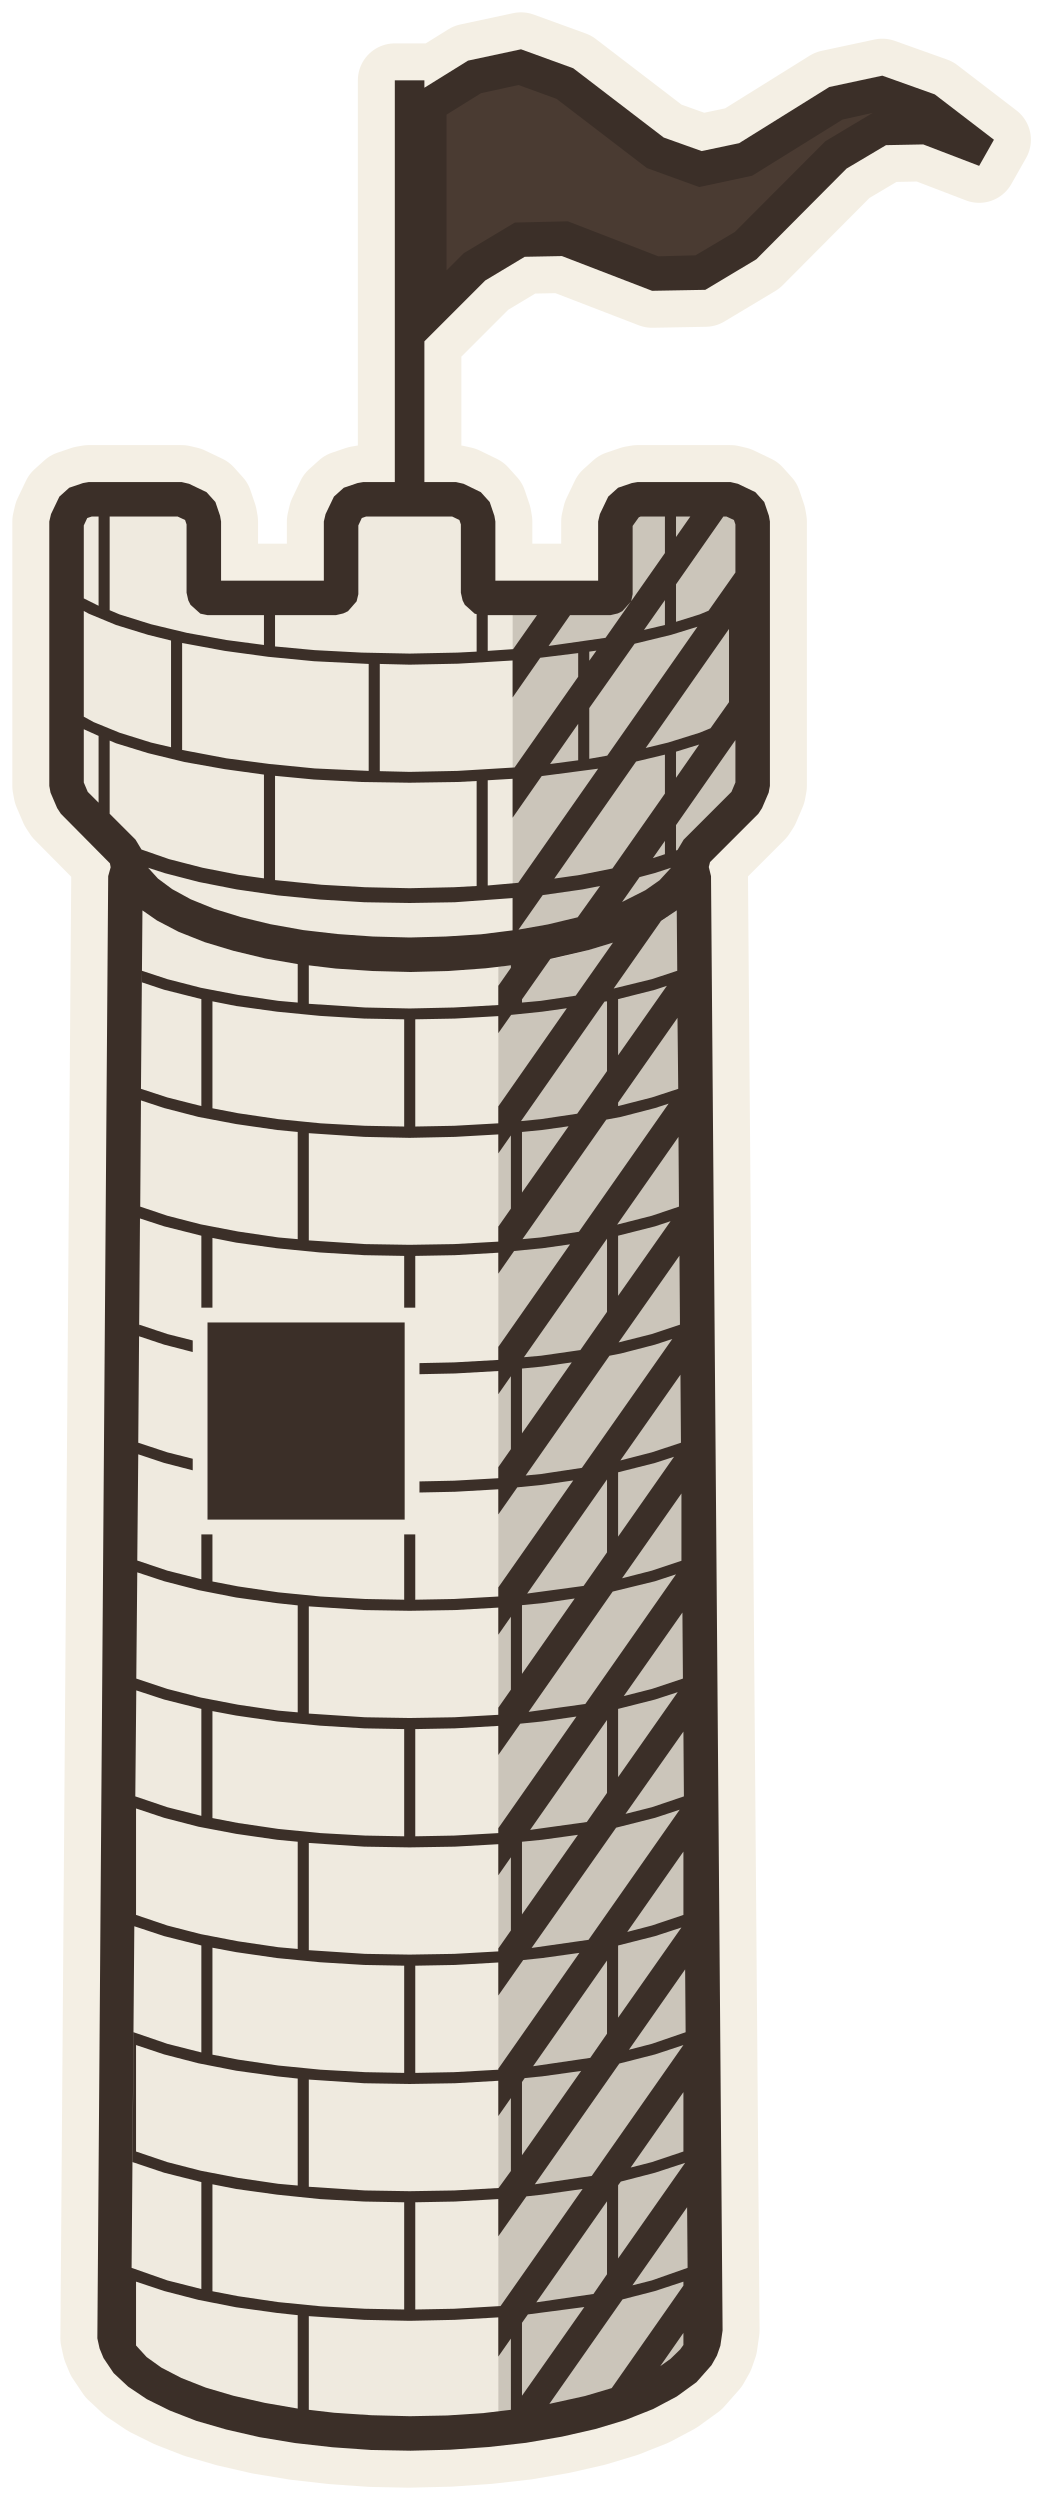
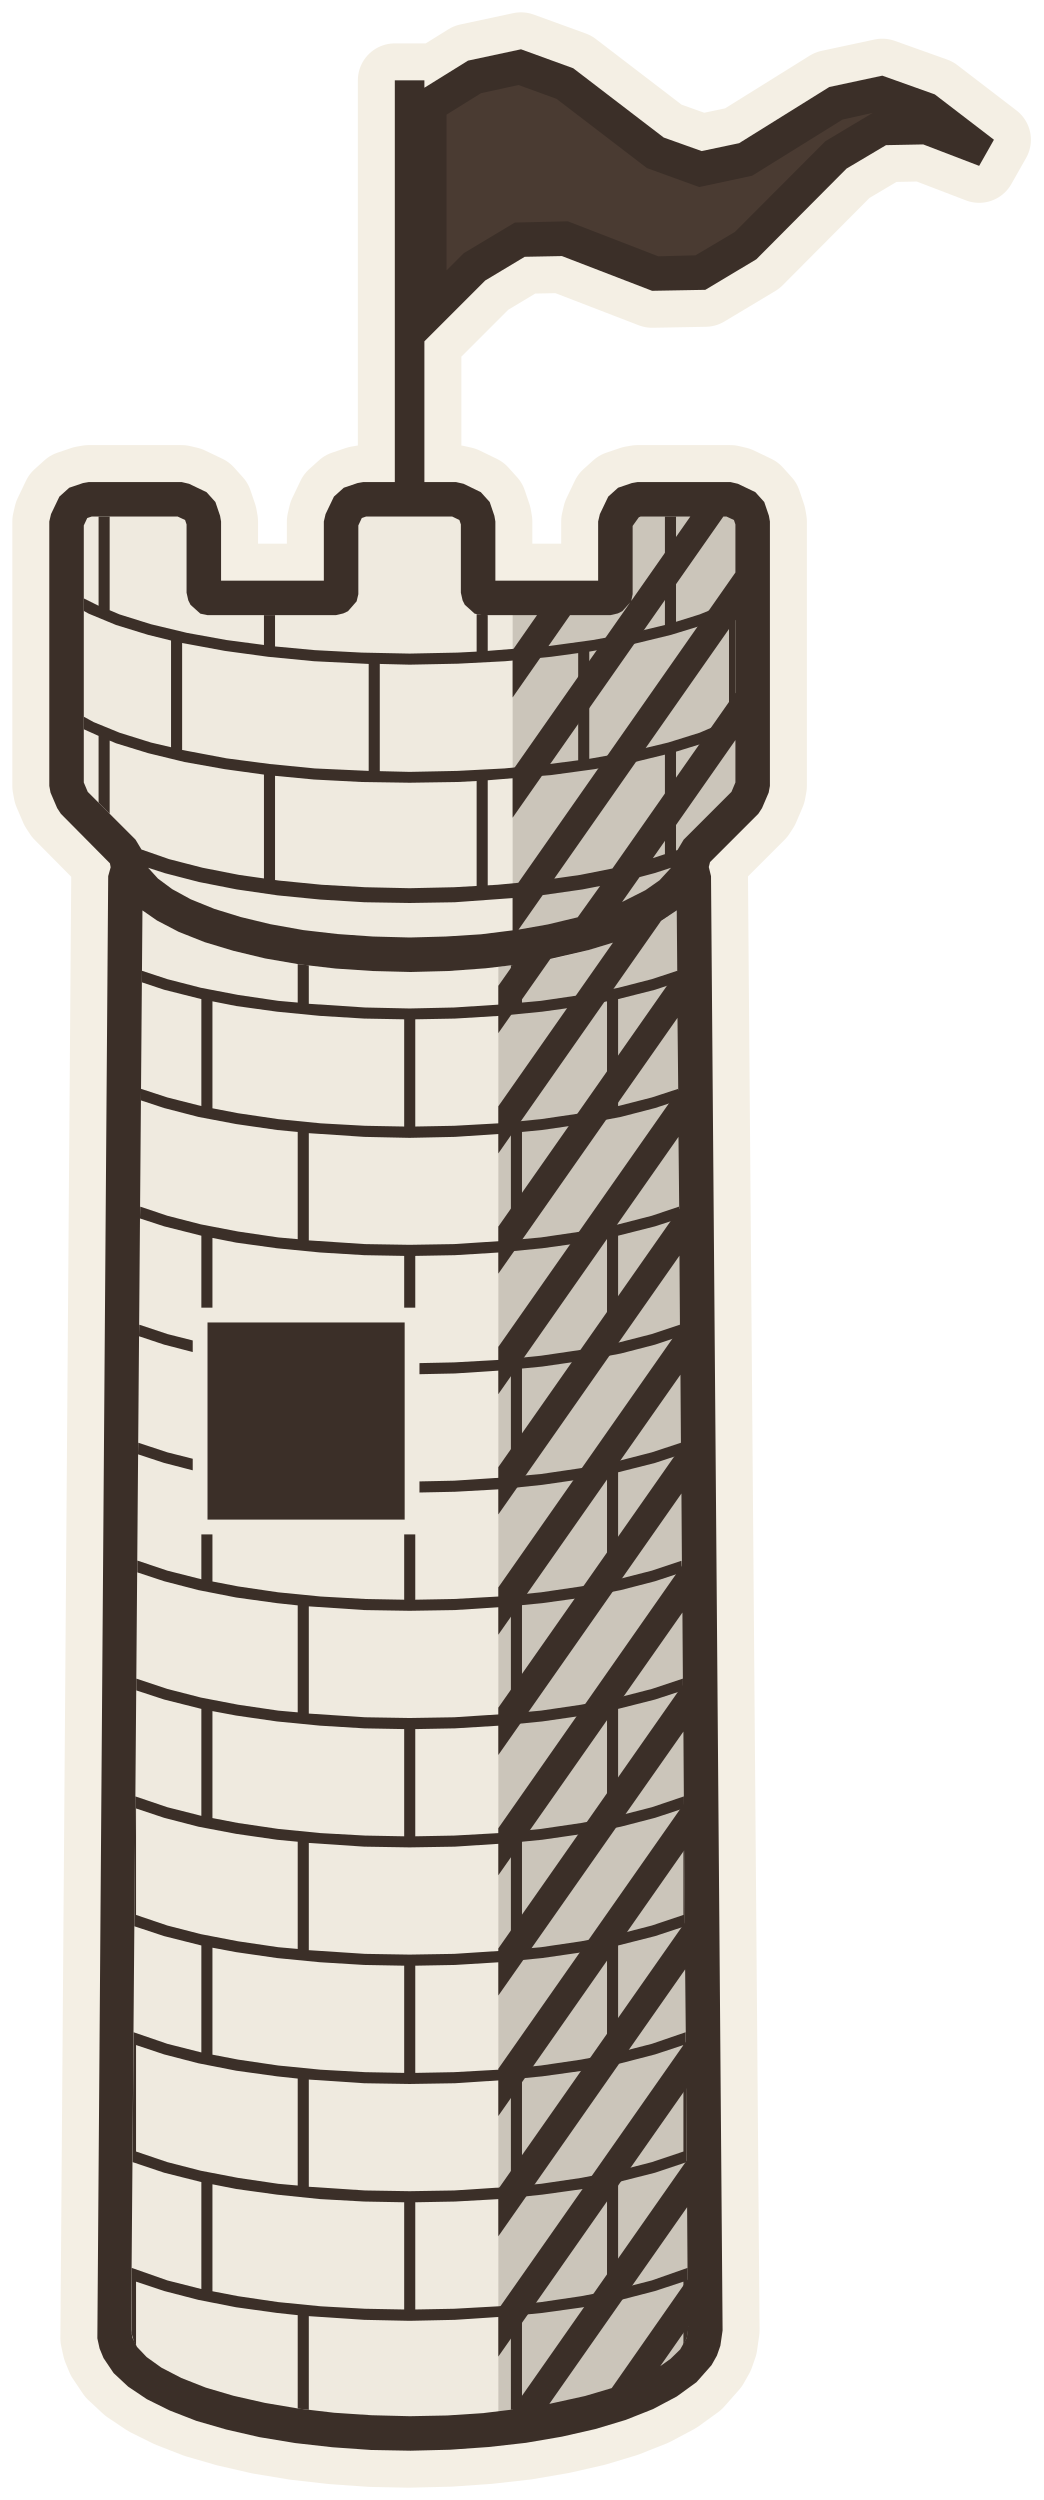
<svg xmlns="http://www.w3.org/2000/svg" viewBox="-16.62 -94.66 42.33 101.44" data-palette="wall:#EFEADF;roof:#D9776B;wood:#C9A97C;earth:#94744F;water:#8FB0B8;flag:#4A3B32;ink:#3B2F28;halo:#F4EFE4">
  <path data-role="sil" fill="#F4EFE4" stroke="#F4EFE4" stroke-width="3" stroke-linejoin="round" d="M-0.04 4.78L1.64 4.74L3.21 4.63L4.72 4.46L6.18 4.21L7.54 3.9L8.77 3.53L9.88 3.09L10.84 2.58L11.64 2L12.25 1.31L12.47 0.92L12.61 0.52L12.7 -0.1L12.23 -59.11L12.14 -59.48L12.19 -59.68L14.15 -61.64L14.3 -61.87L14.57 -62.5L14.62 -62.77L14.62 -73.5L14.58 -73.73L14.39 -74.29L14.03 -74.69L13.32 -75.03L13.02 -75.1L9.25 -75.1L9.02 -75.06L8.46 -74.87L8.06 -74.51L7.72 -73.8L7.65 -73.5L7.65 -71.1L3.48 -71.1L3.48 -73.5L3.44 -73.73L3.25 -74.29L2.89 -74.69L2.19 -75.03L1.88 -75.1L0.6 -75.1L0.6 -80.81L3.07 -83.28L4.67 -84.24L6.18 -84.27L9.84 -82.86L12 -82.9L14.07 -84.14L17.73 -87.82L19.33 -88.77L20.84 -88.8L23.11 -87.93L23.71 -88.99L21.31 -90.83L19.18 -91.59L17.03 -91.13L13.37 -88.85L11.85 -88.53L10.31 -89.08L6.64 -91.89L4.52 -92.66L2.37 -92.2L0.6 -91.1L0.6 -91.4L-0.6 -91.4L-0.6 -75.1L-1.88 -75.1L-2.11 -75.06L-2.67 -74.87L-3.07 -74.51L-3.41 -73.8L-3.48 -73.5L-3.48 -71.1L-7.65 -71.1L-7.65 -73.5L-7.69 -73.73L-7.88 -74.29L-8.24 -74.69L-8.95 -75.03L-9.25 -75.1L-13.02 -75.1L-13.25 -75.06L-13.81 -74.87L-14.21 -74.51L-14.55 -73.8L-14.62 -73.5L-14.62 -62.77L-14.57 -62.5L-14.3 -61.87L-14.15 -61.64L-12.16 -59.63L-12.13 -59.47L-12.23 -59.11L-12.67 0.22L-12.58 0.63L-12.42 1.02L-12.01 1.63L-11.42 2.18L-10.66 2.69L-9.73 3.15L-8.65 3.57L-7.44 3.92L-6.09 4.23L-4.64 4.47L-3.13 4.64L-1.57 4.75Z" />
  <path data-role="wall" fill="#EFEADF" d="M-0.02 -55.92L1.53 -55.96L3 -56.06L4.18 -56.2L4.18 -70.4L2.94 -70.4L2.87 -70.42L2.78 -70.61L2.78 -73.5L2.59 -74.06L1.88 -74.4L-1.88 -74.4L-2.44 -74.21L-2.78 -73.5L-2.78 -70.55L-2.81 -70.49L-2.99 -70.4L-8.2 -70.4L-8.26 -70.42L-8.35 -70.61L-8.35 -73.5L-8.55 -74.06L-9.25 -74.4L-13.02 -74.4L-13.58 -74.21L-13.92 -73.5L-13.92 -62.77L-13.66 -62.14L-11.62 -60.1L-11.49 -59.87L-11.45 -59.61L-11.35 -59.34L-11.05 -58.86L-10.57 -58.39L-9.92 -57.93L-9.1 -57.5L-8.1 -57.1L-6.99 -56.76L-5.74 -56.46L-4.39 -56.23L-2.95 -56.06L-1.49 -55.95ZM-0.02 4.08L1.59 4.04L3.6 3.88L3.6 -55.43L1.5 -55.26L-0.04 -55.22L-1.57 -55.26L-3.08 -55.37L-4.55 -55.55L-5.95 -55.79L-7.26 -56.11L-8.43 -56.48L-9.51 -56.92L-10.43 -57.42L-11.21 -58.01L-11.53 -58.36L-11.98 0.09L-11.93 0.38L-11.82 0.67L-11.51 1.14L-11.02 1.61L-10.34 2.07L-9.48 2.5L-8.45 2.9L-7.29 3.24L-5.98 3.54L-4.56 3.77L-3.09 3.94L-1.55 4.04Z" />
  <path data-role="wall-shade" fill="#cbc5ba" d="M4.18 -56.2L5.79 -56.47L7.05 -56.77L8.17 -57.13L9.19 -57.54L10.02 -57.99L10.7 -58.5L11.18 -59.05L11.35 -59.34L11.45 -59.61L11.49 -59.87L11.62 -60.1L13.66 -62.14L13.92 -62.77L13.92 -73.5L13.73 -74.06L13.02 -74.4L9.25 -74.4L8.69 -74.21L8.35 -73.5L8.35 -70.55L8.33 -70.49L8.15 -70.4L4.18 -70.4ZM3.6 3.88L4.61 3.77L6.03 3.53L7.34 3.23L8.52 2.87L9.56 2.46L10.44 2.01L11.14 1.5L11.51 1.14L11.82 0.67L11.93 0.38L12 -0.09L11.53 -58.36L10.98 -57.82L10.25 -57.31L9.37 -56.85L8.31 -56.43L7.15 -56.08L5.86 -55.77L4.47 -55.53L3.6 -55.43Z" />
  <path data-role="flag" fill="#4A3B32" d="M2.63 -83.84L4.47 -84.93L6.3 -84.97L9.97 -83.56L11.8 -83.6L13.63 -84.69L17.3 -88.37L19.13 -89.47L20.97 -89.51L22.8 -88.8L20.97 -90.21L19.13 -90.87L17.3 -90.47L13.63 -88.19L11.8 -87.8L9.97 -88.46L6.3 -91.27L4.47 -91.93L2.63 -91.54L0.8 -90.4L0.8 -82Z" />
-   <path data-role="ink" fill="#3B2F28" d="M3.07 -83.28L4.67 -84.24L6.18 -84.27L9.84 -82.86L12 -82.9L14.07 -84.14L17.73 -87.82L19.33 -88.77L20.84 -88.8L23.11 -87.93L23.71 -88.99L21.31 -90.83L19.18 -91.59L17.03 -91.13L13.37 -88.85L11.85 -88.53L10.31 -89.08L6.64 -91.89L4.52 -92.66L2.37 -92.2L0.6 -91.1L0.6 -80.81ZM-2.11 -75.06L-2.67 -74.87L-3.07 -74.51L-3.41 -73.8L-3.48 -73.5L-3.48 -71.1L-7.65 -71.1L-7.65 -73.5L-7.69 -73.73L-7.88 -74.29L-8.24 -74.69L-8.95 -75.03L-9.25 -75.1L-13.02 -75.1L-13.25 -75.06L-13.81 -74.87L-14.21 -74.51L-14.55 -73.8L-14.62 -73.5L-14.62 -62.77L-14.57 -62.5L-14.3 -61.87L-14.15 -61.64L-12.16 -59.63L-12.13 -59.47L-12.23 -59.11L-12.67 0.22L-12.58 0.63L-12.42 1.02L-12.01 1.63L-11.42 2.18L-10.66 2.69L-9.73 3.15L-8.65 3.57L-7.44 3.92L-6.09 4.23L-4.64 4.47L-3.13 4.64L-1.57 4.75L0.04 4.78L1.64 4.74L3.21 4.63L4.72 4.46L6.18 4.21L7.54 3.9L8.77 3.53L9.88 3.09L10.84 2.58L11.64 2L12.25 1.31L12.47 0.92L12.61 0.52L12.7 -0.1L12.23 -59.11L12.14 -59.48L12.19 -59.68L14.15 -61.64L14.3 -61.87L14.57 -62.5L14.62 -62.77L14.62 -73.5L14.58 -73.73L14.39 -74.29L14.03 -74.69L13.32 -75.03L13.02 -75.1L9.25 -75.1L9.02 -75.06L8.46 -74.87L8.06 -74.51L7.72 -73.8L7.65 -73.5L7.65 -71.1L3.48 -71.1L3.48 -73.5L3.44 -73.73L3.25 -74.29L2.89 -74.69L2.19 -75.03L1.88 -75.1L0.6 -75.1L0.6 -91.4L-0.6 -91.4L-0.6 -75.1L-1.88 -75.1ZM1.5 -90.01L2.9 -90.88L4.42 -91.21L5.96 -90.65L9.63 -87.84L11.75 -87.07L13.9 -87.53L17.57 -89.81L18.79 -90.08L16.87 -88.93L13.2 -85.25L11.6 -84.3L10.09 -84.26L6.42 -85.68L4.27 -85.63L2.2 -84.39L1.5 -83.69ZM-7.43 -68.69L-9.03 -68.98L-10.49 -69.33L-11.77 -69.73L-12.17 -69.9L-12.17 -73.7L-9.41 -73.7L-9.11 -73.56L-9.05 -73.38L-9.05 -70.61L-8.98 -70.3L-8.89 -70.12L-8.49 -69.76L-8.2 -69.7L-5.91 -69.7L-5.91 -68.49ZM10.81 -73.7L11.39 -73.7L10.81 -72.87ZM-12.62 -70.08L-13.22 -70.38L-13.22 -73.34L-13.08 -73.64L-12.9 -73.7L-12.62 -73.7ZM-1.94 -68.18L-3.85 -68.28L-5.46 -68.43L-5.46 -69.7L-2.99 -69.7L-2.69 -69.77L-2.5 -69.86L-2.15 -70.26L-2.08 -70.55L-2.08 -73.34L-1.94 -73.64L-1.77 -73.7L1.73 -73.7L2.02 -73.56L2.08 -73.38L2.08 -70.61L2.15 -70.3L2.24 -70.12L2.64 -69.76L2.72 -69.74L2.72 -68.22L1.94 -68.18L0 -68.14ZM10.81 -70.95L12.73 -73.7L12.86 -73.7L13.16 -73.56L13.22 -73.38L13.22 -71.43L12.13 -69.88L11.77 -69.73L10.81 -69.43ZM6.51 -69.7L8.15 -69.7L8.45 -69.77L8.63 -69.86L8.99 -70.26L9.05 -70.55L9.05 -73.32L9.3 -73.67L9.37 -73.7L10.36 -73.7L10.36 -72.22L7.95 -68.78L5.64 -68.45ZM10.36 -70.31L10.36 -69.3L9.51 -69.1ZM-10.49 -64.53L-11.77 -64.93L-12.82 -65.36L-13.22 -65.58L-13.22 -69.87L-13.02 -69.76L-11.91 -69.3L-10.61 -68.9L-9.68 -68.67L-9.68 -64.34ZM3.17 -69.7L5.17 -69.7L4.2 -68.32L3.17 -68.25ZM7.29 -65.93L9.13 -68.54L10.61 -68.9L11.68 -69.23L8.02 -64L7.29 -63.87ZM12.96 -69.14L12.96 -66.17L12.21 -65.11L11.77 -64.93L10.49 -64.53L9.58 -64.31ZM-1.66 -63.38L-3.85 -63.48L-5.68 -63.66L-7.43 -63.89L-9.23 -64.23L-9.23 -68.57L-7.5 -68.25L-5.74 -68.01L-3.88 -67.83L-1.66 -67.72ZM7.29 -68.22L7.58 -68.26L7.29 -67.85ZM-1.21 -63.37L-1.21 -67.72L0 -67.69L1.96 -67.73L4.18 -67.86L4.18 -66.36L5.3 -67.97L6.84 -68.16L6.84 -67.2L4.26 -63.52L1.94 -63.38L0 -63.34ZM6.84 -65.29L6.84 -63.81L5.7 -63.66ZM-6.92 -59.16L-8.4 -59.45L-9.76 -59.8L-10.88 -60.19L-11.12 -60.59L-13.06 -62.53L-13.22 -62.91L-13.22 -65.07L-12.62 -64.8L-12.62 -62.09L-12.17 -61.64L-12.17 -64.61L-11.91 -64.5L-10.61 -64.1L-9.13 -63.74L-7.5 -63.45L-5.91 -63.23L-5.91 -59.02ZM10.81 -61.18L13.22 -64.63L13.22 -62.91L13.06 -62.53L11.12 -60.59L10.87 -60.17L10.81 -60.15ZM10.81 -64.16L11.75 -64.45L10.81 -63.1ZM9.19 -63.76L10.36 -64.04L10.36 -62.46L8.23 -59.42L6.92 -59.16L5.87 -59.01ZM3.17 -63L4.18 -63.06L4.18 -61.48L5.36 -63.17L7.65 -63.47L4.41 -58.84L3.17 -58.73ZM-1.81 -58.66L-3.57 -58.76L-5.46 -58.95L-5.46 -63.18L-3.88 -63.03L-1.96 -62.93L0 -62.9L1.96 -62.93L2.72 -62.97L2.72 -58.71L1.81 -58.66L0 -58.62ZM10.36 -60.54L10.36 -60L9.87 -59.84ZM9.33 -59.07L9.93 -59.23L10.61 -59.45L10.14 -58.94L9.57 -58.54L8.62 -58.06ZM0.01 -56.62L-1.49 -56.66L-2.92 -56.76L-4.31 -56.92L-5.65 -57.16L-6.85 -57.45L-7.92 -57.78L-8.88 -58.17L-9.63 -58.58L-10.21 -59.01L-10.61 -59.45L-9.93 -59.23L-8.54 -58.87L-7.01 -58.57L-5.36 -58.33L-3.63 -58.16L-1.83 -58.05L0 -58.02L1.83 -58.05L4.18 -58.22L4.18 -56.91L2.9 -56.75L1.47 -56.66ZM5.4 -58.34L7.01 -58.57L7.73 -58.71L6.82 -57.44L5.61 -57.15L4.42 -56.94ZM-8.45 -49.78L-9.83 -50.13L-10.9 -50.48L-10.84 -57.72L-10.25 -57.31L-9.37 -56.85L-8.31 -56.43L-7.15 -56.08L-5.86 -55.77L-4.54 -55.54L-4.54 -53.98L-5.33 -54.05L-6.96 -54.29L-8.47 -54.58L-9.83 -54.93L-10.86 -55.27L-10.86 -54.8L-9.96 -54.5L-8.45 -54.12ZM10.2 -57.29L10.84 -57.72L10.86 -55.27L9.83 -54.93L8.28 -54.55ZM4.56 -54.11L5.71 -55.75L7.26 -56.11L8.25 -56.41L6.74 -54.26L5.33 -54.05L4.56 -53.98ZM-1.81 -53.78L-4.09 -53.93L-4.09 -55.49L-3 -55.36L-1.5 -55.26L0.04 -55.22L1.57 -55.26L3.08 -55.37L4.11 -55.49L4.11 -55.39L3.6 -54.66L3.6 -53.88L1.81 -53.78L0 -53.74ZM8.46 -54.12L9.96 -54.5L10.44 -54.66L8.46 -51.84ZM7.91 -54.02L8.01 -54.03L8.01 -51.2L6.8 -49.47L5.33 -49.25L4.52 -49.17ZM-1.81 -48.98L-3.61 -49.08L-5.33 -49.25L-6.96 -49.49L-8 -49.69L-8 -54.03L-7.04 -53.84L-5.38 -53.61L-3.64 -53.44L-1.84 -53.33L-0.22 -53.3L-0.22 -48.95ZM0.23 -53.3L1.84 -53.33L3.6 -53.43L3.6 -52.74L4.12 -53.48L5.38 -53.61L6.38 -53.75L3.6 -49.77L3.6 -49.08L1.81 -48.98L0.23 -48.95ZM8.46 -49.92L10.87 -53.36L10.9 -50.48L9.83 -50.13L8.46 -49.78ZM-5.33 -44.45L-6.96 -44.69L-8.47 -44.98L-9.83 -45.33L-10.93 -45.7L-10.9 -50.01L-9.96 -49.7L-8.57 -49.34L-7.04 -49.05L-5.38 -48.81L-4.54 -48.73L-4.54 -44.38ZM7.98 -49.23L8.57 -49.34L9.96 -49.7L10.51 -49.88L6.87 -44.68L5.33 -44.45L4.58 -44.38ZM4.56 -48.73L5.38 -48.81L6.45 -48.96L4.56 -46.27ZM-1.81 -44.18L-4.09 -44.33L-4.09 -48.68L-1.84 -48.53L0 -48.49L1.84 -48.53L3.6 -48.63L3.6 -47.86L4.11 -48.59L4.11 -45.62L3.6 -44.89L3.6 -44.28L1.81 -44.18L0 -44.15ZM10.91 -48.53L10.93 -45.7L9.83 -45.33L8.42 -44.97ZM-1.81 -29.78L-3.61 -29.88L-5.33 -30.05L-6.96 -30.29L-8 -30.49L-8 -32.4L-8.45 -32.4L-8.45 -30.58L-9.83 -30.93L-11.05 -31.34L-11.01 -35.65L-9.96 -35.3L-8.8 -35L-8.8 -35.47L-9.83 -35.73L-11.01 -36.12L-10.94 -45.22L-9.96 -44.9L-8.45 -44.52L-8.45 -41.6L-8 -41.6L-8 -44.43L-7.04 -44.24L-5.38 -44.01L-3.64 -43.84L-1.84 -43.73L-0.22 -43.7L-0.22 -41.6L0.23 -41.6L0.23 -43.7L1.84 -43.73L3.6 -43.83L3.6 -42.98L4.24 -43.9L5.38 -44.01L6.51 -44.17L3.6 -40.01L3.6 -39.48L1.81 -39.38L0.4 -39.35L0.4 -38.9L1.84 -38.93L3.6 -39.03L3.6 -38.09L4.11 -38.82L4.11 -35.86L3.6 -35.13L3.6 -34.68L1.81 -34.58L0.4 -34.55L0.4 -34.1L1.84 -34.13L3.6 -34.23L3.6 -33.21L4.37 -34.31L5.38 -34.41L6.64 -34.59L3.6 -30.25L3.6 -29.88L1.81 -29.78L0.23 -29.75L0.23 -32.4L-0.22 -32.4L-0.22 -29.75ZM10.95 -43.71L10.97 -40.91L9.83 -40.53L8.48 -40.19ZM8.46 -44.52L9.96 -44.9L10.59 -45.11L8.46 -42.08ZM8.01 -44.4L8.01 -41.43L6.93 -39.88L5.33 -39.65L4.64 -39.59ZM-0.2 -41L-8.2 -41L-8.2 -33L-0.2 -33ZM-8.8 -40.27L-9.83 -40.53L-10.97 -40.91L-10.98 -40.44L-9.96 -40.1L-8.8 -39.8ZM8.11 -39.65L8.57 -39.74L9.96 -40.1L10.66 -40.33L6.99 -35.1L5.33 -34.85L4.71 -34.79ZM4.56 -39.13L5.38 -39.21L6.58 -39.38L4.56 -36.5ZM10.99 -38.88L11.01 -36.12L9.83 -35.73L8.55 -35.4ZM11.03 -34.06L11.03 -31.33L9.83 -30.93L8.62 -30.62ZM8.46 -34.92L9.96 -35.3L10.73 -35.55L8.46 -32.31ZM8.01 -34.63L8.01 -31.67L7.06 -30.31L4.77 -30ZM-5.33 -25.25L-6.96 -25.49L-8.47 -25.78L-9.83 -26.13L-11.09 -26.55L-11.05 -30.86L-9.96 -30.5L-8.57 -30.14L-7.04 -29.84L-5.38 -29.61L-4.54 -29.52L-4.54 -25.18ZM8.24 -30.08L9.96 -30.5L10.81 -30.78L7.13 -25.52L4.83 -25.2ZM4.56 -29.53L5.38 -29.61L6.7 -29.8L4.56 -26.74ZM-1.81 -24.98L-4.09 -25.13L-4.09 -29.48L-1.84 -29.33L0 -29.3L1.84 -29.33L3.6 -29.43L3.6 -28.33L4.11 -29.06L4.11 -26.1L3.6 -25.37L3.6 -25.08L1.81 -24.98L0 -24.95ZM11.07 -29.23L11.09 -26.55L9.83 -26.13L8.69 -25.84ZM-8.45 -20.98L-9.83 -21.33L-11.13 -21.77L-11.09 -26.07L-9.96 -25.7L-8.45 -25.32ZM8.46 -25.32L9.96 -25.7L10.88 -26L8.46 -22.55ZM-1.81 -20.18L-3.61 -20.28L-5.33 -20.45L-6.96 -20.69L-8 -20.89L-8 -25.23L-7.04 -25.05L-5.38 -24.81L-3.64 -24.64L-1.84 -24.53L-0.22 -24.5L-0.22 -20.15ZM0.23 -24.5L1.84 -24.53L3.6 -24.63L3.6 -23.45L4.49 -24.72L5.38 -24.81L6.77 -25.01L3.6 -20.48L3.6 -20.28L1.81 -20.18L0.23 -20.15ZM8.01 -24.87L8.01 -21.91L7.19 -20.73L4.89 -20.41ZM11.11 -24.4L11.13 -21.77L9.83 -21.33L8.76 -21.06ZM-5.33 -15.65L-6.96 -15.89L-8.47 -16.18L-9.83 -16.53L-11.1 -16.96L-11.1 -21.28L-9.96 -20.9L-8.57 -20.54L-7.04 -20.25L-5.38 -20.01L-4.54 -19.93L-4.54 -15.58ZM8.38 -20.5L9.96 -20.9L10.96 -21.23L7.26 -15.95L4.95 -15.62ZM4.56 -19.93L5.38 -20.01L6.83 -20.21L4.56 -16.98ZM-1.81 -15.38L-4.09 -15.53L-4.09 -19.88L-1.84 -19.73L0 -19.7L1.84 -19.73L3.6 -19.83L3.6 -18.57L4.11 -19.3L4.11 -16.33L3.6 -15.6L3.6 -15.48L1.81 -15.38L0 -15.35ZM11.11 -19.53L11.11 -16.96L9.83 -16.53L8.83 -16.27ZM-8.45 -1.78L-9.83 -2.13L-11.28 -2.64L-11.17 -16.5L-9.96 -16.1L-8.45 -15.72L-8.45 -11.38L-9.83 -11.73L-11.2 -12.2L-11.24 -6.93L-9.96 -6.5L-8.45 -6.12ZM8.46 -15.72L9.96 -16.1L11.03 -16.45L8.46 -12.79ZM-1.81 -10.58L-3.61 -10.68L-5.33 -10.85L-6.96 -11.09L-8 -11.29L-8 -15.63L-7.04 -15.45L-5.38 -15.21L-3.64 -15.04L-1.84 -14.93L-0.22 -14.9L-0.22 -10.55ZM0.23 -14.9L1.84 -14.93L3.6 -15.03L3.6 -13.69L4.61 -15.13L5.38 -15.21L6.89 -15.42L3.6 -10.72L3.6 -10.68L1.81 -10.58L0.23 -10.55ZM8.01 -15.11L8.01 -12.14L7.33 -11.16L5.01 -10.82ZM11.18 -14.75L11.2 -12.2L9.83 -11.73L8.9 -11.49ZM8.51 -10.93L9.96 -11.3L11.11 -11.68L7.39 -6.37L5.08 -6.03ZM-5.33 -6.05L-6.96 -6.29L-8.47 -6.58L-9.83 -6.93L-11.1 -7.36L-11.1 -11.68L-9.96 -11.3L-8.57 -10.94L-7.04 -10.64L-5.38 -10.41L-4.54 -10.32L-4.54 -5.98ZM4.56 -10.18L4.67 -10.34L5.38 -10.41L6.96 -10.63L4.56 -7.21ZM-1.81 -5.78L-4.09 -5.93L-4.09 -10.28L-1.84 -10.13L0 -10.1L1.84 -10.13L3.6 -10.23L3.6 -8.8L4.11 -9.53L4.11 -6.57L3.61 -5.88L1.81 -5.78L0 -5.75ZM11.11 -9.77L11.11 -7.36L9.83 -6.93L8.97 -6.71ZM8.46 -5.99L8.57 -6.14L9.96 -6.5L11.18 -6.9L8.46 -3.02ZM-1.81 -0.98L-3.61 -1.08L-5.33 -1.25L-6.96 -1.49L-8 -1.69L-8 -6.03L-7.04 -5.84L-5.38 -5.61L-3.64 -5.43L-1.84 -5.33L-0.22 -5.3L-0.22 -0.95ZM0.23 -5.3L1.84 -5.33L3.6 -5.43L3.6 -3.92L4.74 -5.54L5.38 -5.61L7.02 -5.84L3.69 -1.09L1.81 -0.98L0.23 -0.95ZM8.01 -5.34L8.01 -2.38L7.46 -1.58L5.14 -1.24ZM11.26 -5.1L11.28 -2.64L9.83 -2.13L9.04 -1.93ZM5.67 2.88L8.64 -1.36L9.96 -1.7L11.11 -2.08L11.11 -1.92L8.2 2.24L7.12 2.56ZM-4.54 3.07L-5.87 2.84L-7.15 2.55L-8.27 2.22L-9.26 1.83L-10.07 1.41L-10.67 0.98L-11.1 0.51L-11.1 -2.08L-9.96 -1.7L-8.57 -1.34L-7.04 -1.04L-5.38 -0.81L-4.54 -0.72ZM4.56 -0.41L4.8 -0.75L7.09 -1.05L4.56 2.55ZM0.01 3.38L-1.55 3.34L-3.06 3.24L-4.09 3.12L-4.09 -0.68L-1.84 -0.53L0 -0.49L1.84 -0.53L3.6 -0.63L3.6 0.96L4.11 0.23L4.11 3.12L3.02 3.25L1.53 3.35ZM10.17 1.35L11.11 0L11.11 0.49L10.98 0.67L10.59 1.05Z" />
+   <path data-role="ink-texture" fill="#3B2F28" d="M3.17 -63L5.74 -63.21L7.5 -63.45L9.13 -63.74L10.36 -64.04L10.36 -59.52L10.65 -59.52L10.77 -59.8L10.81 -59.99L10.81 -64.16L11.91 -64.5L13.02 -64.96L13.22 -65.07L13.22 -70.38L12.82 -70.16L11.77 -69.73L10.81 -69.43L10.81 -73.7L10.36 -73.7L10.36 -69.3L9.03 -68.98L7.43 -68.69L5.68 -68.45L3.17 -68.25L3.17 -69.7L2.72 -69.74L2.72 -68.22L1.94 -68.18L0 -68.14L-1.94 -68.18L-3.85 -68.28L-5.46 -68.43L-5.46 -69.7L-5.91 -69.7L-5.91 -68.49L-7.43 -68.69L-9.03 -68.98L-10.49 -69.33L-11.77 -69.73L-12.17 -69.9L-12.17 -73.7L-12.62 -73.7L-12.62 -70.08L-13.22 -70.38L-13.22 -69.87L-13.02 -69.76L-11.91 -69.3L-10.61 -68.9L-9.68 -68.67L-9.68 -64.34L-10.49 -64.53L-11.77 -64.93L-12.82 -65.36L-13.22 -65.58L-13.22 -65.07L-12.62 -64.8L-12.62 -62.09L-12.17 -61.64L-12.17 -64.61L-11.91 -64.5L-10.61 -64.1L-9.13 -63.74L-7.5 -63.45L-5.91 -63.23L-5.91 -58.63L-5.46 -58.63L-5.46 -63.18L-3.88 -63.03L-1.96 -62.93L0 -62.9L1.96 -62.93L2.72 -62.97L2.72 -58.4L3.17 -58.4ZM7.29 -68.22L9.13 -68.54L10.61 -68.9L11.91 -69.3L12.96 -69.73L12.96 -65.44L11.77 -64.93L10.49 -64.53L9.03 -64.18L7.29 -63.87ZM-1.66 -63.38L-3.85 -63.48L-5.68 -63.66L-7.43 -63.89L-9.23 -64.23L-9.23 -68.57L-7.5 -68.25L-5.74 -68.01L-3.88 -67.83L-1.66 -67.72ZM-1.21 -63.37L-1.21 -67.72L0 -67.69L1.96 -67.73L3.88 -67.83L5.74 -68.01L6.84 -68.16L6.84 -63.81L5.68 -63.66L3.85 -63.48L1.94 -63.38L0 -63.34ZM-4.09 -0.68L-1.84 -0.53L0 -0.49L1.84 -0.53L4.11 -0.68L4.11 3.12L4.56 3.06L4.56 -0.73L5.38 -0.81L7.04 -1.04L8.57 -1.34L9.96 -1.7L11.11 -2.08L11.11 0.49L11.25 0.19L11.3 -0.12L11.28 -2.64L9.83 -2.13L8.46 -1.78L8.46 -6.12L9.96 -6.5L11.24 -6.93L11.2 -12.2L9.83 -11.73L8.46 -11.38L8.46 -15.72L9.96 -16.1L11.17 -16.5L11.13 -21.77L9.83 -21.33L8.46 -20.98L8.46 -25.32L9.96 -25.7L11.09 -26.07L11.09 -26.55L9.83 -26.13L8.47 -25.78L6.96 -25.49L5.33 -25.25L4.56 -25.18L4.56 -29.53L5.38 -29.61L7.04 -29.84L8.57 -30.14L9.96 -30.5L11.05 -30.86L11.03 -31.33L9.83 -30.93L8.46 -30.58L8.46 -34.92L9.96 -35.3L11.02 -35.65L11.01 -36.12L9.83 -35.73L8.47 -35.38L6.96 -35.09L5.33 -34.85L4.56 -34.78L4.56 -39.13L5.38 -39.21L7.04 -39.45L8.57 -39.74L9.96 -40.1L10.98 -40.44L10.97 -40.91L9.83 -40.53L8.46 -40.18L8.46 -44.52L9.96 -44.9L10.94 -45.22L10.93 -45.7L9.83 -45.33L8.47 -44.98L6.96 -44.69L5.33 -44.45L4.56 -44.38L4.56 -48.73L5.38 -48.81L7.04 -49.05L8.57 -49.34L9.96 -49.7L10.9 -50.01L10.9 -50.48L9.83 -50.13L8.46 -49.78L8.46 -54.12L9.96 -54.5L10.86 -54.8L10.86 -55.27L9.83 -54.93L8.47 -54.58L6.96 -54.29L5.33 -54.05L4.56 -53.98L4.54 -55.54L4.11 -55.49L4.11 -53.93L1.81 -53.78L0 -53.74L-1.81 -53.78L-4.09 -53.93L-4.09 -55.49L-4.54 -55.54L-4.54 -53.98L-5.33 -54.05L-6.96 -54.29L-8.47 -54.58L-9.83 -54.93L-10.86 -55.27L-10.86 -54.8L-9.96 -54.5L-8.45 -54.12L-8.45 -49.78L-9.83 -50.13L-10.9 -50.48L-10.9 -50.01L-9.96 -49.7L-8.57 -49.34L-7.04 -49.05L-5.38 -48.81L-4.54 -48.73L-4.54 -44.38L-5.33 -44.45L-6.96 -44.69L-8.47 -44.98L-9.83 -45.33L-10.93 -45.7L-10.94 -45.22L-9.96 -44.9L-8.45 -44.52L-8.45 -41.6L-8 -41.6L-8 -44.43L-7.04 -44.24L-5.38 -44.01L-3.64 -43.84L-1.84 -43.73L-0.22 -43.7L-0.22 -41.6L0.23 -41.6L0.23 -43.7L1.84 -43.73L3.64 -43.84L5.38 -44.01L7.04 -44.24L8.01 -44.44L8.01 -40.09L6.96 -39.89L5.33 -39.65L3.61 -39.48L1.81 -39.38L0.4 -39.35L0.4 -38.9L1.84 -38.93L4.11 -39.08L4.11 -34.73L1.81 -34.58L0.4 -34.55L0.4 -34.1L1.84 -34.13L3.64 -34.23L5.38 -34.41L7.04 -34.65L8.01 -34.84L8.01 -30.49L6.96 -30.29L5.33 -30.05L3.61 -29.88L1.81 -29.78L0.23 -29.75L0.23 -32.4L-0.22 -32.4L-0.22 -29.75L-1.81 -29.78L-3.61 -29.88L-5.33 -30.05L-6.96 -30.29L-8 -30.49L-8 -32.4L-8.45 -32.4L-8.45 -30.58L-9.83 -30.93L-11.05 -31.34L-11.05 -30.86L-9.96 -30.5L-8.57 -30.14L-7.04 -29.84L-5.38 -29.61L-4.54 -29.52L-4.54 -25.18L-5.33 -25.25L-6.96 -25.49L-8.47 -25.78L-9.83 -26.13L-11.09 -26.55L-11.09 -26.07L-9.96 -25.7L-8.45 -25.32L-8.45 -20.98L-9.83 -21.33L-11.13 -21.77L-11.17 -16.5L-9.96 -16.1L-8.45 -15.72L-8.45 -11.38L-9.83 -11.73L-11.2 -12.2L-11.24 -6.93L-9.96 -6.5L-8.45 -6.12L-8.45 -1.78L-9.83 -2.13L-11.28 -2.64L-11.29 -0.01L-11.18 0.37L-11.1 0.51L-11.1 -2.08L-9.96 -1.7L-8.57 -1.34L-7.04 -1.04L-5.38 -0.81L-4.54 -0.72L-4.54 3.07L-4.09 3.12ZM0.23 -53.3L1.84 -53.33L3.64 -53.44L5.38 -53.61L7.04 -53.84L8.01 -54.03L8.01 -49.69L6.96 -49.49L5.33 -49.25L3.61 -49.08L1.81 -48.98L0.23 -48.95ZM-1.81 -48.98L-3.61 -49.08L-5.33 -49.25L-6.96 -49.49L-8 -49.69L-8 -54.03L-7.04 -53.84L-5.38 -53.61L-3.64 -53.44L-1.84 -53.33L-0.22 -53.3L-0.22 -48.95ZM-1.81 -44.18L-4.09 -44.33L-4.09 -48.68L-1.84 -48.53L0 -48.49L1.84 -48.53L4.11 -48.68L4.11 -44.33L1.81 -44.18L0 -44.15ZM-8.8 -40.27L-9.83 -40.53L-10.97 -40.91L-10.98 -40.44L-9.96 -40.1L-8.8 -39.8ZM-8.8 -35.47L-9.83 -35.73L-11.01 -36.12L-11.02 -35.65L-9.96 -35.3L-8.8 -35ZM-1.81 -24.98L-4.09 -25.13L-4.09 -29.48L-1.84 -29.33L0 -29.3L1.84 -29.33L4.11 -29.48L4.11 -25.13L1.81 -24.98L0 -24.95ZM0.23 -24.5L1.84 -24.53L3.64 -24.64L5.38 -24.81L7.04 -25.05L8.01 -25.23L8.01 -20.89L6.96 -20.69L5.33 -20.45L3.61 -20.28L1.81 -20.18L0.23 -20.15ZM-1.81 -20.18L-3.61 -20.28L-5.33 -20.45L-6.96 -20.69L-8 -20.89L-8 -25.23L-7.04 -25.05L-5.38 -24.81L-3.64 -24.64L-1.84 -24.53L-0.22 -24.5L-0.22 -20.15ZM4.56 -19.93L5.38 -20.01L7.04 -20.25L8.57 -20.54L9.96 -20.9L11.11 -21.28L11.11 -16.96L9.83 -16.53L8.47 -16.18L6.96 -15.89L5.33 -15.65L4.56 -15.58ZM-5.33 -15.65L-6.96 -15.89L-8.47 -16.18L-9.83 -16.53L-11.1 -16.96L-11.1 -21.28L-9.96 -20.9L-8.57 -20.54L-7.04 -20.25L-5.38 -20.01L-4.54 -19.93L-4.54 -15.58ZM-1.81 -15.38L-4.09 -15.53L-4.09 -19.88L-1.84 -19.73L0 -19.7L1.84 -19.73L4.11 -19.88L4.11 -15.53L1.81 -15.38L0 -15.35ZM0.23 -14.9L1.84 -14.93L3.64 -15.04L5.38 -15.21L7.04 -15.45L8.01 -15.63L8.01 -11.29L6.96 -11.09L5.33 -10.85L3.61 -10.68L1.81 -10.58L0.23 -10.55ZM-1.81 -10.58L-3.61 -10.68L-5.33 -10.85L-6.96 -11.09L-8 -11.29L-8 -15.63L-7.04 -15.45L-5.38 -15.21L-3.64 -15.04L-1.84 -14.93L-0.22 -14.9L-0.22 -10.55ZM4.56 -10.33L5.38 -10.41L7.04 -10.64L8.57 -10.94L9.96 -11.3L11.11 -11.68L11.11 -7.36L9.83 -6.93L8.47 -6.58L6.96 -6.29L5.33 -6.05L4.56 -5.98ZM-5.33 -6.05L-6.96 -6.29L-8.47 -6.58L-9.83 -6.93L-11.1 -7.36L-11.1 -11.68L-9.96 -11.3L-8.57 -10.94L-7.04 -10.64L-5.38 -10.41L-4.54 -10.32L-4.54 -5.98ZM-1.81 -5.78L-4.09 -5.93L-4.09 -10.28L-1.84 -10.13L0 -10.1L1.84 -10.13L4.11 -10.28L4.11 -5.93L1.81 -5.78L0 -5.75ZM0.23 -5.3L1.84 -5.33L3.64 -5.43L5.38 -5.61L7.04 -5.84L8.01 -6.04L8.01 -1.69L6.96 -1.49L5.33 -1.25L3.61 -1.08L1.81 -0.98L0.23 -0.95ZM-1.81 -0.98L-3.61 -1.08L-5.33 -1.25L-6.96 -1.49L-8 -1.69L-8 -6.03L-7.04 -5.84L-5.38 -5.61L-3.64 -5.43L-1.84 -5.33L-0.22 -5.3L-0.22 -0.95Z" />
+   <path data-role="ink" fill="#3B2F28" d="M3.07 -83.28L4.67 -84.24L6.18 -84.27L9.84 -82.86L12 -82.9L14.07 -84.14L17.73 -87.82L19.33 -88.77L20.84 -88.8L23.11 -87.93L23.71 -88.99L21.31 -90.83L19.18 -91.59L17.03 -91.13L13.37 -88.85L11.85 -88.53L10.31 -89.08L6.64 -91.89L4.52 -92.66L2.37 -92.2L0.6 -91.1L0.6 -80.81ZM-2.11 -75.06L-2.67 -74.87L-3.07 -74.51L-3.41 -73.8L-3.48 -73.5L-3.48 -71.1L-7.65 -71.1L-7.65 -73.5L-7.69 -73.73L-7.88 -74.29L-8.24 -74.69L-8.95 -75.03L-9.25 -75.1L-13.02 -75.1L-13.25 -75.06L-13.81 -74.87L-14.21 -74.51L-14.55 -73.8L-14.62 -73.5L-14.62 -62.77L-14.57 -62.5L-14.3 -61.87L-14.15 -61.64L-12.16 -59.63L-12.13 -59.47L-12.23 -59.11L-12.67 0.22L-12.58 0.63L-12.42 1.02L-12.01 1.63L-11.42 2.18L-10.66 2.69L-9.73 3.15L-8.65 3.57L-7.44 3.92L-6.09 4.23L-4.64 4.47L-3.13 4.64L-1.57 4.75L0.04 4.78L1.64 4.74L3.21 4.63L4.72 4.46L6.18 4.21L7.54 3.9L8.77 3.53L9.88 3.09L10.84 2.58L11.64 2L12.25 1.31L12.47 0.92L12.61 0.52L12.7 -0.1L12.23 -59.11L12.14 -59.48L12.19 -59.68L14.15 -61.64L14.3 -61.87L14.57 -62.5L14.62 -62.77L14.62 -73.5L14.58 -73.73L14.39 -74.29L14.03 -74.69L13.32 -75.03L13.02 -75.1L9.25 -75.1L9.02 -75.06L8.46 -74.87L8.06 -74.51L7.72 -73.8L7.65 -73.5L7.65 -71.1L3.48 -71.1L3.48 -73.5L3.44 -73.73L3.25 -74.29L2.89 -74.69L2.19 -75.03L1.88 -75.1L0.6 -75.1L0.6 -91.4L-0.6 -91.4L-0.6 -75.1L-1.88 -75.1ZM1.5 -90.01L2.9 -90.88L4.42 -91.21L5.96 -90.65L9.63 -87.84L11.75 -87.07L13.9 -87.53L17.57 -89.81L18.79 -90.08L16.87 -88.93L13.2 -85.25L11.6 -84.3L10.09 -84.26L6.42 -85.68L4.27 -85.63L2.2 -84.39L1.5 -83.69ZM-1.81 -58.66L-3.57 -58.76L-5.3 -58.93L-6.92 -59.16L-8.4 -59.45L-9.76 -59.8L-10.88 -60.19L-11.12 -60.59L-13.06 -62.53L-13.22 -62.91L-13.22 -73.34L-13.08 -73.64L-12.9 -73.7L-9.41 -73.7L-9.11 -73.56L-9.05 -73.38L-9.05 -70.61L-8.98 -70.3L-8.89 -70.12L-8.49 -69.76L-8.2 -69.7L-2.99 -69.7L-2.69 -69.77L-2.5 -69.86L-2.15 -70.26L-2.08 -70.55L-2.08 -73.34L-1.94 -73.64L-1.77 -73.7L1.73 -73.7L2.02 -73.56L2.08 -73.38L2.08 -70.61L2.15 -70.3L2.24 -70.12L2.64 -69.76L2.94 -69.7L5.17 -69.7L4.18 -68.28L4.18 -66.36L6.51 -69.7L8.15 -69.7L8.45 -69.77L8.63 -69.86L8.99 -70.26L9.05 -70.55L9.05 -73.32L9.3 -73.67L9.37 -73.7L11.39 -73.7L4.18 -63.4L4.18 -61.48L12.73 -73.7L12.86 -73.7L13.16 -73.56L13.22 -73.38L13.22 -71.43L4.41 -58.84L3.57 -58.76L1.81 -58.66L0 -58.62ZM13.22 -69.51L13.22 -66.55L8.23 -59.42L6.92 -59.16L5.87 -59.01ZM13.22 -64.63L13.22 -62.91L13.06 -62.53L11.12 -60.59L10.87 -60.17L9.87 -59.84ZM9.33 -59.07L9.93 -59.23L10.61 -59.45L10.14 -58.94L9.57 -58.54L8.62 -58.06ZM0.01 -56.62L-1.49 -56.66L-2.92 -56.76L-4.31 -56.92L-5.65 -57.16L-6.85 -57.45L-7.92 -57.78L-8.88 -58.17L-9.63 -58.58L-10.21 -59.01L-10.61 -59.45L-9.93 -59.23L-8.54 -58.87L-7.01 -58.57L-5.36 -58.33L-3.63 -58.16L-1.83 -58.05L0 -58.02L1.83 -58.05L4.18 -58.22L4.18 -56.91L2.9 -56.75L1.47 -56.66ZM5.4 -58.34L7.01 -58.57L7.73 -58.71L6.82 -57.44L5.61 -57.15L4.42 -56.94ZM0.01 3.38L-1.55 3.34L-3.06 3.24L-4.51 3.07L-5.87 2.84L-7.15 2.55L-8.27 2.22L-9.26 1.83L-10.07 1.41L-10.67 0.98L-11.06 0.57L-11.25 0.19L-11.3 -0.12L-10.84 -57.72L-10.25 -57.31L-9.37 -56.85L-8.31 -56.43L-7.15 -56.08L-5.86 -55.77L-4.47 -55.53L-3 -55.36L-1.5 -55.26L0.04 -55.22L1.57 -55.26L3.08 -55.37L4.19 -55.5L3.6 -54.66L3.6 -52.74L5.71 -55.75L7.26 -56.11L8.25 -56.41L3.6 -49.77L3.6 -47.86L10.2 -57.29L10.84 -57.72L10.86 -55.26L3.6 -44.89L3.6 -42.98L10.87 -53.36L10.9 -50.43L3.6 -40.01L3.6 -38.09L10.91 -48.53L10.94 -45.61L3.6 -35.13L3.6 -33.21L10.95 -43.71L10.97 -40.78L3.6 -30.25L3.6 -28.33L10.99 -38.88L11.01 -35.95L3.6 -25.37L3.6 -23.45L11.03 -34.06L11.05 -31.13L3.6 -20.48L3.6 -18.57L11.07 -29.23L11.09 -26.3L3.6 -15.6L3.6 -13.69L11.11 -24.4L11.13 -21.47L3.6 -10.72L3.6 -8.8L11.14 -19.58L11.17 -16.65L3.6 -5.84L3.6 -3.92L11.18 -14.75L11.21 -11.82L3.6 -0.96L3.6 0.96L11.22 -9.92L11.24 -6.99L4.17 3.11L3.02 3.25L1.53 3.35ZM-0.2 -41L-8.2 -41L-8.2 -33L-0.2 -33ZM5.67 2.88L11.26 -5.1L11.28 -2.17L8.2 2.24L7.12 2.56ZM10.17 1.35L11.3 -0.27L11.25 0.19L10.98 0.67L10.59 1.05Z" />
</svg>
